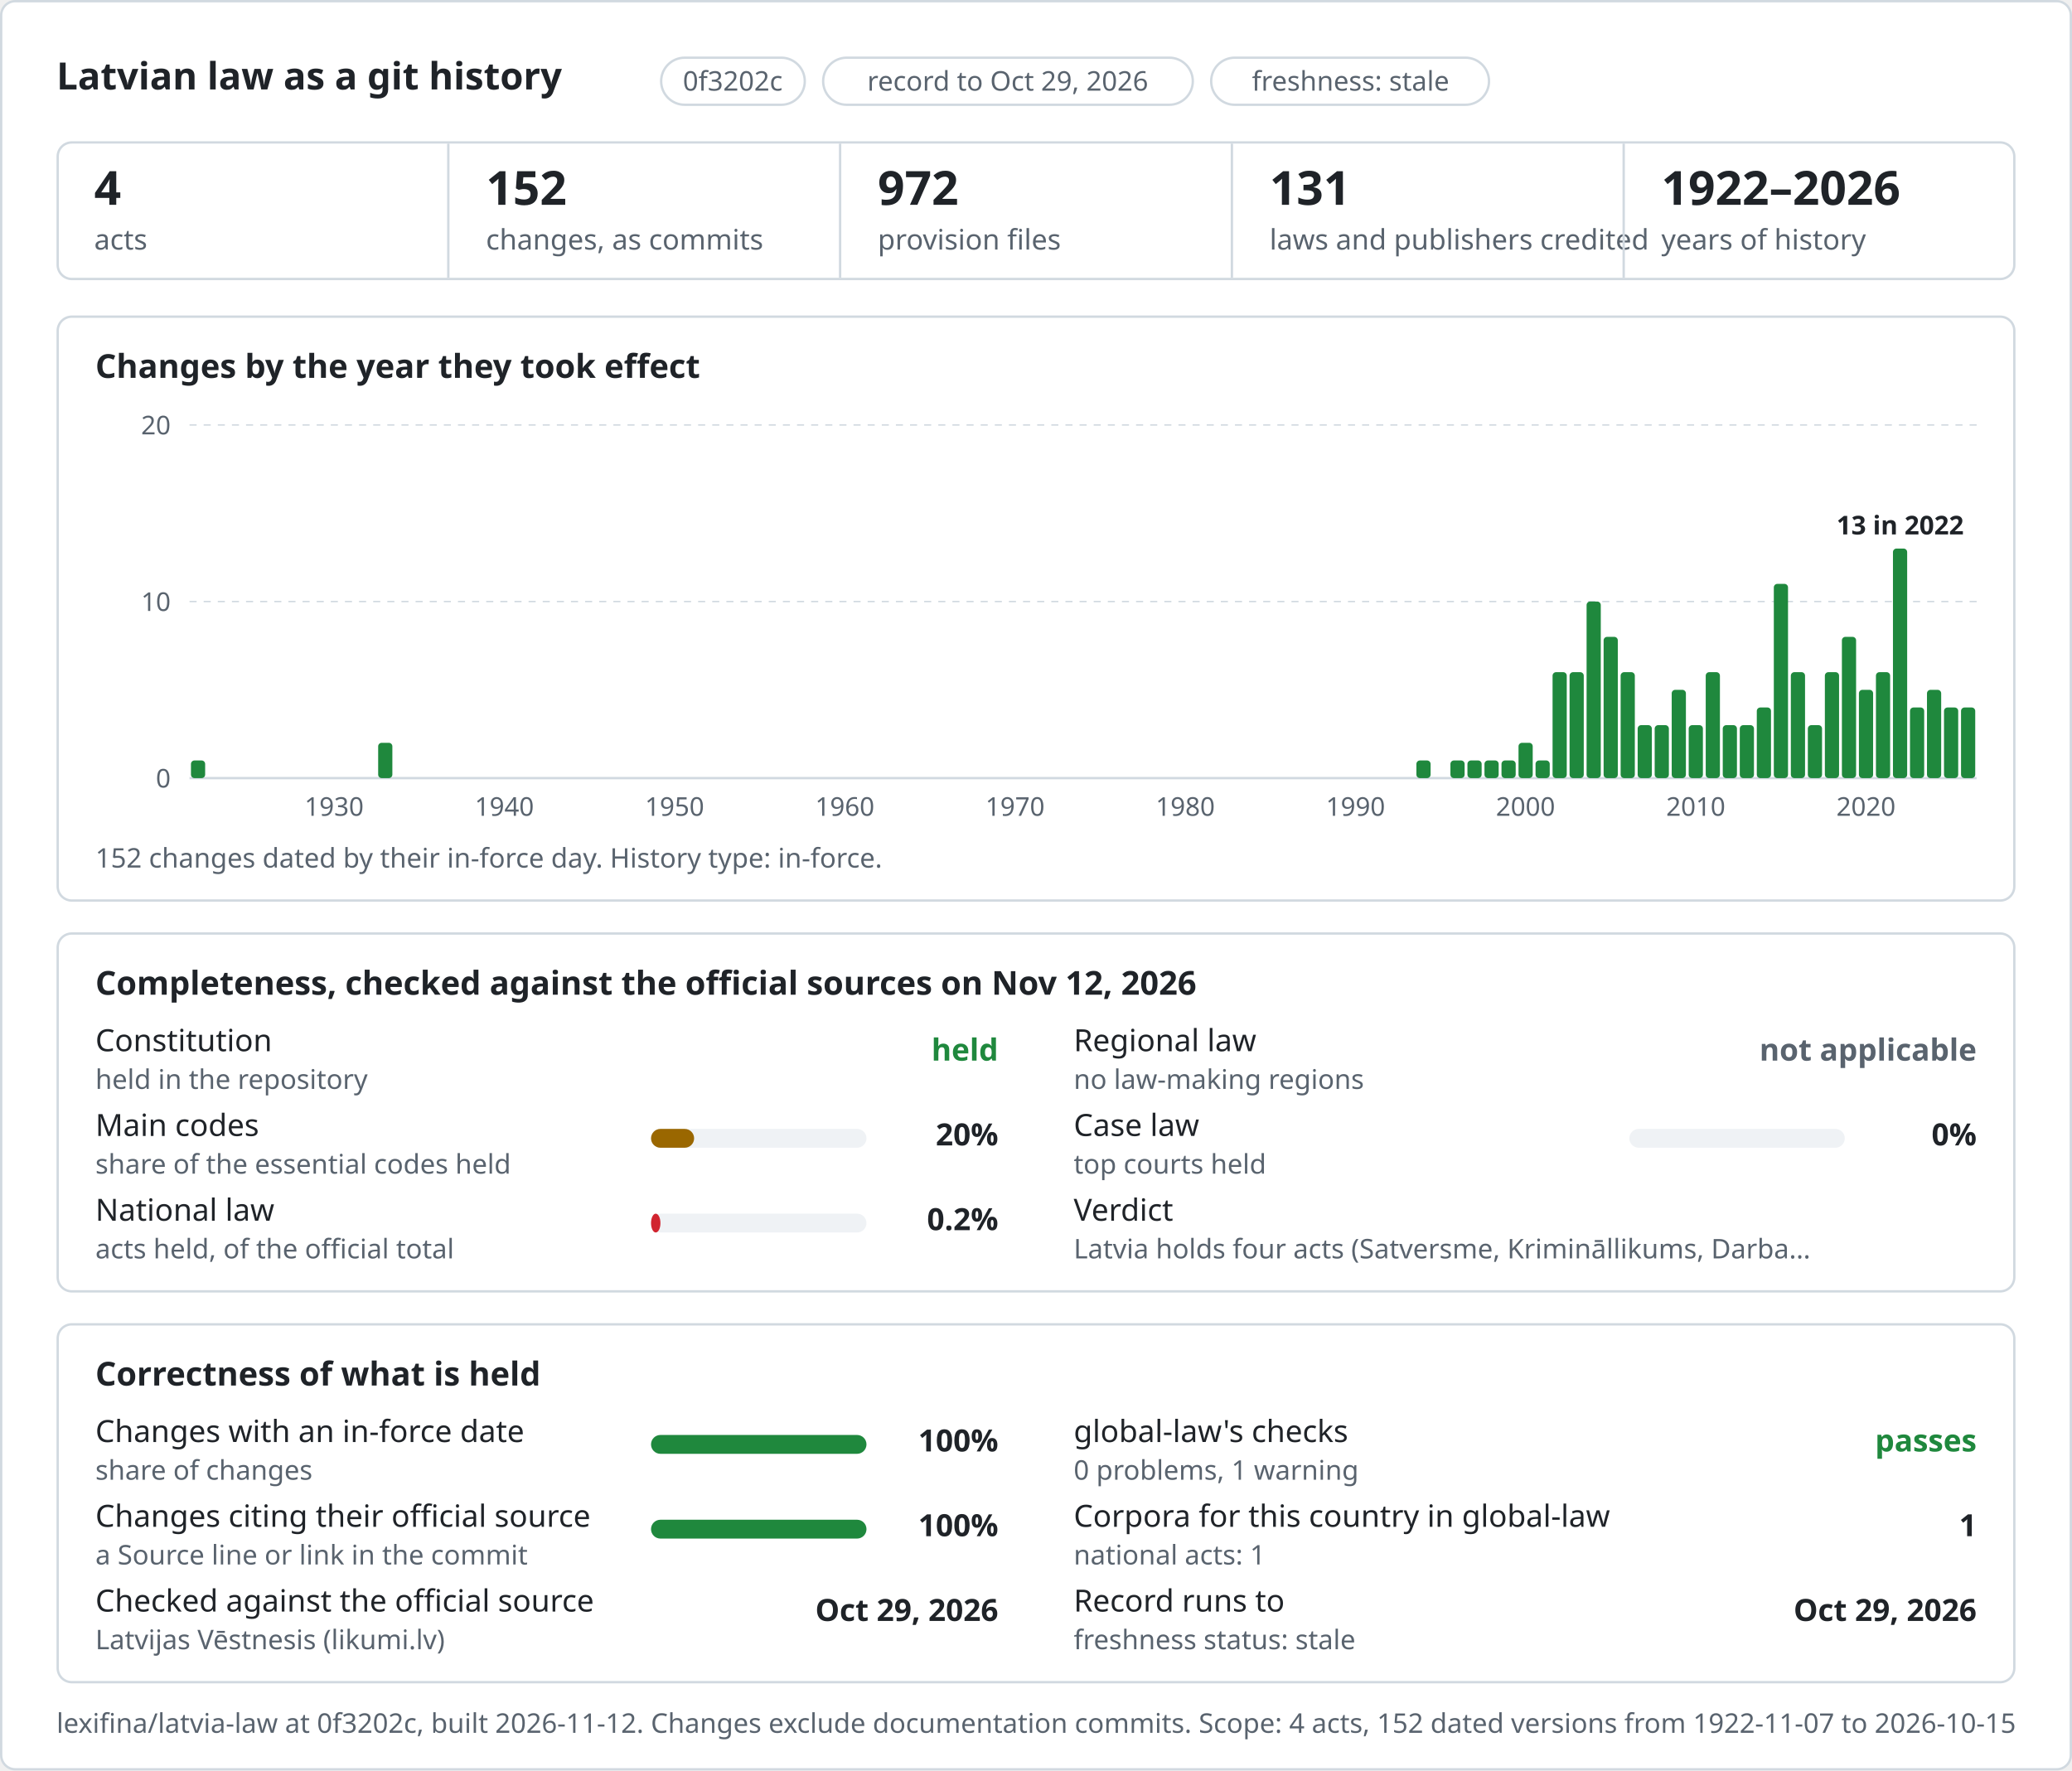
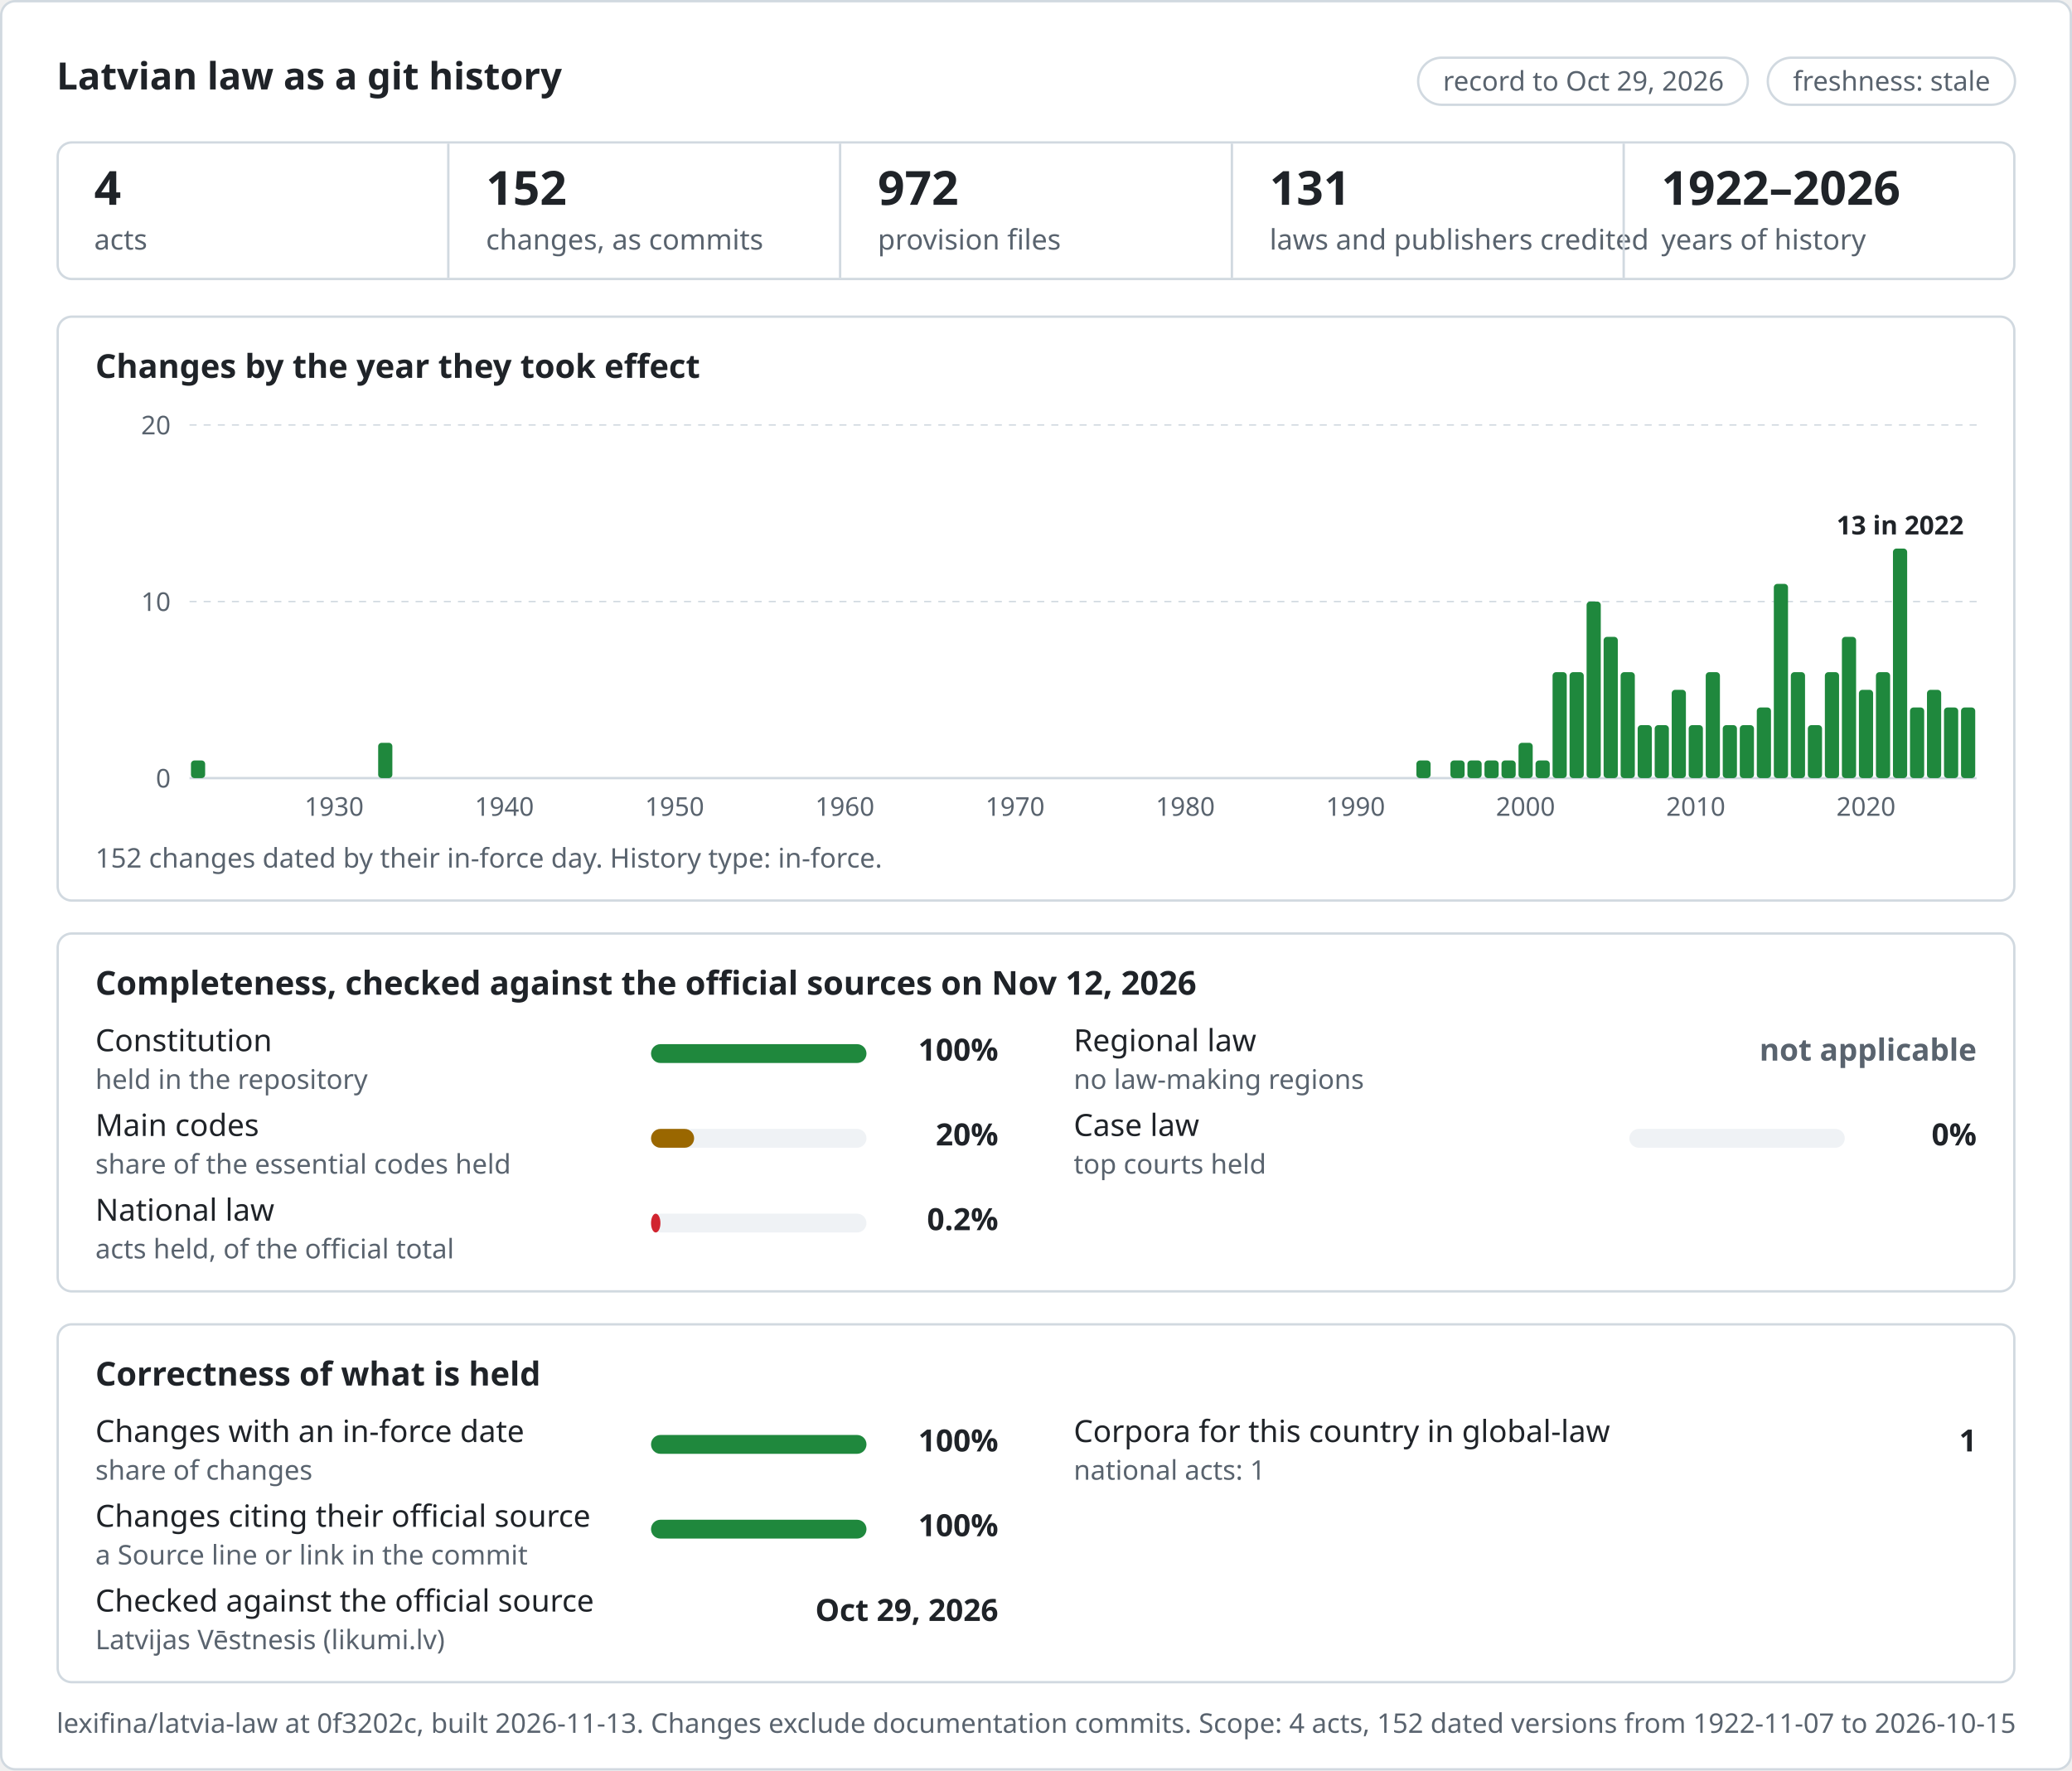
<svg xmlns="http://www.w3.org/2000/svg" width="880" height="752" viewBox="0 0 880 752" font-family="-apple-system,BlinkMacSystemFont,Segoe UI,Noto Sans,Helvetica,Arial,sans-serif">
  <rect x="0.5" y="0.5" width="879" height="751" rx="6" fill="#ffffff" stroke="#d1d9e0" />
  <text x="24" y="38" font-size="16" font-weight="600" fill="#1f2328">Latvian law as a git history</text>
-   <rect x="280.8" y="24.5" width="61" height="20" rx="10" fill="none" stroke="#d1d9e0" />
-   <text x="311.2" y="38.5" font-size="11.5" font-weight="500" text-anchor="middle" fill="#59636e">0f3202c</text>
-   <rect x="349.6" y="24.5" width="157" height="20" rx="10" fill="none" stroke="#d1d9e0" />
-   <text x="428.0" y="38.5" font-size="11.5" font-weight="500" text-anchor="middle" fill="#59636e">record to Oct 29, 2026</text>
-   <rect x="514.4" y="24.5" width="118" height="20" rx="10" fill="none" stroke="#d1d9e0" />
-   <text x="573.6" y="38.5" font-size="11.5" font-weight="500" text-anchor="middle" fill="#59636e">freshness: stale</text>
+   <rect x="602.3" y="24.5" width="140" height="20" rx="10" fill="none" stroke="#d1d9e0" />
+   <text x="672.5" y="38.5" font-size="11.5" font-weight="500" text-anchor="middle" fill="#59636e">record to Oct 29, 2026</text>
+   <rect x="750.8" y="24.5" width="105" height="20" rx="10" fill="none" stroke="#d1d9e0" />
+   <text x="803.4" y="38.5" font-size="11.5" font-weight="500" text-anchor="middle" fill="#59636e">freshness: stale</text>
  <rect x="24.5" y="60.5" width="831" height="58" rx="6" fill="#ffffff" stroke="#d1d9e0" />
  <text x="40.0" y="87" font-size="20" font-weight="600" fill="#1f2328">4</text>
  <text x="40.0" y="106" font-size="12" fill="#59636e">acts</text>
  <line x1="190.4" y1="61" x2="190.4" y2="118" stroke="#d1d9e0" />
  <text x="206.4" y="87" font-size="20" font-weight="600" fill="#1f2328">152</text>
  <text x="206.4" y="106" font-size="12" fill="#59636e">changes, as commits</text>
  <line x1="356.8" y1="61" x2="356.8" y2="118" stroke="#d1d9e0" />
  <text x="372.8" y="87" font-size="20" font-weight="600" fill="#1f2328">972</text>
  <text x="372.8" y="106" font-size="12" fill="#59636e">provision files</text>
  <line x1="523.2" y1="61" x2="523.2" y2="118" stroke="#d1d9e0" />
  <text x="539.2" y="87" font-size="20" font-weight="600" fill="#1f2328">131</text>
-   <text x="539.2" y="106" font-size="12" fill="#59636e">laws and publishers credited</text>
+   <text x="539.2" y="106" font-size="12" fill="#59636e" textLength="142" lengthAdjust="spacingAndGlyphs">laws and publishers credited</text>
  <line x1="689.6" y1="61" x2="689.6" y2="118" stroke="#d1d9e0" />
  <text x="705.6" y="87" font-size="20" font-weight="600" fill="#1f2328">1922–2026</text>
  <text x="705.6" y="106" font-size="12" fill="#59636e">years of history</text>
  <rect x="24.5" y="134.5" width="831" height="248" rx="6" fill="#ffffff" stroke="#d1d9e0" />
  <text x="40.5" y="160.5" font-size="14" font-weight="600" fill="#1f2328">Changes by the year they took effect</text>
  <line x1="80.5" y1="330.5" x2="839.5" y2="330.5" stroke="#d1d9e0" stroke-width="1" />
  <text x="72.5" y="334.5" font-size="11" text-anchor="end" fill="#59636e">0</text>
  <line x1="80.5" y1="255.5" x2="839.5" y2="255.5" stroke="#d1d9e0" stroke-width="0.6" stroke-dasharray="3 3" />
  <text x="72.5" y="259.5" font-size="11" text-anchor="end" fill="#59636e">10</text>
  <line x1="80.5" y1="180.5" x2="839.5" y2="180.5" stroke="#d1d9e0" stroke-width="0.6" stroke-dasharray="3 3" />
  <text x="72.5" y="184.5" font-size="11" text-anchor="end" fill="#59636e">20</text>
  <rect x="81.10" y="323.0" width="6.03" height="7.5" rx="1.5" fill="#1f883d" />
  <text x="141.9" y="346.5" font-size="11" text-anchor="middle" fill="#59636e">1930</text>
  <rect x="160.61" y="315.5" width="6.03" height="15.0" rx="1.5" fill="#1f883d" />
  <text x="214.2" y="346.5" font-size="11" text-anchor="middle" fill="#59636e">1940</text>
  <text x="286.5" y="346.5" font-size="11" text-anchor="middle" fill="#59636e">1950</text>
  <text x="358.8" y="346.5" font-size="11" text-anchor="middle" fill="#59636e">1960</text>
  <text x="431.1" y="346.5" font-size="11" text-anchor="middle" fill="#59636e">1970</text>
  <text x="503.4" y="346.5" font-size="11" text-anchor="middle" fill="#59636e">1980</text>
  <text x="575.7" y="346.5" font-size="11" text-anchor="middle" fill="#59636e">1990</text>
  <rect x="601.56" y="323.0" width="6.03" height="7.5" rx="1.5" fill="#1f883d" />
  <rect x="616.01" y="323.0" width="6.03" height="7.5" rx="1.5" fill="#1f883d" />
  <rect x="623.24" y="323.0" width="6.03" height="7.5" rx="1.5" fill="#1f883d" />
  <rect x="630.47" y="323.0" width="6.03" height="7.5" rx="1.5" fill="#1f883d" />
  <rect x="637.70" y="323.0" width="6.03" height="7.5" rx="1.5" fill="#1f883d" />
  <rect x="644.93" y="315.5" width="6.03" height="15.0" rx="1.5" fill="#1f883d" />
  <text x="647.9" y="346.5" font-size="11" text-anchor="middle" fill="#59636e">2000</text>
  <rect x="652.16" y="323.0" width="6.03" height="7.5" rx="1.5" fill="#1f883d" />
  <rect x="659.39" y="285.5" width="6.03" height="45.0" rx="1.5" fill="#1f883d" />
  <rect x="666.61" y="285.5" width="6.03" height="45.0" rx="1.5" fill="#1f883d" />
  <rect x="673.84" y="255.5" width="6.03" height="75.0" rx="1.5" fill="#1f883d" />
  <rect x="681.07" y="270.5" width="6.03" height="60.0" rx="1.5" fill="#1f883d" />
  <rect x="688.30" y="285.5" width="6.03" height="45.0" rx="1.5" fill="#1f883d" />
  <rect x="695.53" y="308.0" width="6.03" height="22.5" rx="1.5" fill="#1f883d" />
  <rect x="702.76" y="308.0" width="6.03" height="22.5" rx="1.5" fill="#1f883d" />
  <rect x="709.99" y="293.0" width="6.03" height="37.5" rx="1.5" fill="#1f883d" />
  <rect x="717.21" y="308.0" width="6.03" height="22.5" rx="1.5" fill="#1f883d" />
  <text x="720.2" y="346.5" font-size="11" text-anchor="middle" fill="#59636e">2010</text>
  <rect x="724.44" y="285.5" width="6.03" height="45.0" rx="1.5" fill="#1f883d" />
  <rect x="731.67" y="308.0" width="6.03" height="22.5" rx="1.5" fill="#1f883d" />
  <rect x="738.90" y="308.0" width="6.03" height="22.5" rx="1.5" fill="#1f883d" />
  <rect x="746.13" y="300.5" width="6.03" height="30.0" rx="1.5" fill="#1f883d" />
  <rect x="753.36" y="248.0" width="6.03" height="82.5" rx="1.5" fill="#1f883d" />
  <rect x="760.59" y="285.5" width="6.03" height="45.0" rx="1.5" fill="#1f883d" />
  <rect x="767.81" y="308.0" width="6.03" height="22.5" rx="1.5" fill="#1f883d" />
  <rect x="775.04" y="285.5" width="6.03" height="45.0" rx="1.5" fill="#1f883d" />
  <rect x="782.27" y="270.5" width="6.03" height="60.0" rx="1.5" fill="#1f883d" />
  <rect x="789.50" y="293.0" width="6.03" height="37.5" rx="1.5" fill="#1f883d" />
  <text x="792.5" y="346.5" font-size="11" text-anchor="middle" fill="#59636e">2020</text>
  <rect x="796.73" y="285.5" width="6.03" height="45.0" rx="1.5" fill="#1f883d" />
  <rect x="803.96" y="233.0" width="6.03" height="97.5" rx="1.5" fill="#1f883d" />
  <text x="807.0" y="227.0" font-size="11" font-weight="600" text-anchor="middle" fill="#1f2328">13 in 2022</text>
  <rect x="811.19" y="300.5" width="6.03" height="30.0" rx="1.5" fill="#1f883d" />
  <rect x="818.41" y="293.0" width="6.03" height="37.5" rx="1.5" fill="#1f883d" />
  <rect x="825.64" y="300.5" width="6.03" height="30.0" rx="1.5" fill="#1f883d" />
  <rect x="832.87" y="300.5" width="6.03" height="30.0" rx="1.5" fill="#1f883d" />
  <text x="40.5" y="368.5" font-size="11.5" fill="#59636e">152 changes dated by their in-force day. History type: in-force.</text>
  <rect x="24.5" y="396.5" width="831" height="152" rx="6" fill="#ffffff" stroke="#d1d9e0" />
  <text x="40.5" y="422.5" font-size="14" font-weight="600" fill="#1f2328">Completeness, checked against the official sources on Nov 12, 2026</text>
  <text x="40.5" y="446.5" font-size="13" fill="#1f2328">Constitution</text>
  <text x="40.5" y="462.5" font-size="11.5" fill="#59636e">held in the repository</text>
-   <text x="424.0" y="450.5" font-size="13" font-weight="600" text-anchor="end" fill="#1f883d">held</text>
+   <g>
+     <rect x="276.5" y="443.5" width="91.5" height="8" rx="4" fill="#eff2f5" />
+     <rect x="276.5" y="443.5" width="91.5" height="8" rx="4" fill="#1f883d" />
+   </g>
+   <text x="424.0" y="450.5" font-size="13" font-weight="600" text-anchor="end" fill="#1f2328">100%</text>
  <text x="40.5" y="482.5" font-size="13" fill="#1f2328">Main codes</text>
  <text x="40.5" y="498.5" font-size="11.5" fill="#59636e">share of the essential codes held</text>
  <g>
    <rect x="276.5" y="479.5" width="91.5" height="8" rx="4" fill="#eff2f5" />
    <rect x="276.5" y="479.5" width="18.3" height="8" rx="4" fill="#9a6700" />
  </g>
  <text x="424.0" y="486.5" font-size="13" font-weight="600" text-anchor="end" fill="#1f2328">20%</text>
  <text x="40.5" y="518.5" font-size="13" fill="#1f2328">National law</text>
  <text x="40.5" y="534.5" font-size="11.5" fill="#59636e">acts held, of the official total</text>
  <g>
    <rect x="276.5" y="515.5" width="91.5" height="8" rx="4" fill="#eff2f5" />
    <rect x="276.5" y="515.5" width="4.0" height="8" rx="4" fill="#d1242f" />
  </g>
  <text x="424.0" y="522.5" font-size="13" font-weight="600" text-anchor="end" fill="#1f2328">0.2%</text>
  <text x="456.0" y="446.5" font-size="13" fill="#1f2328">Regional law</text>
  <text x="456.0" y="462.5" font-size="11.5" fill="#59636e">no law-making regions</text>
  <text x="839.5" y="450.5" font-size="13" font-weight="600" text-anchor="end" fill="#59636e">not applicable</text>
  <text x="456.0" y="482.5" font-size="13" fill="#1f2328">Case law</text>
  <text x="456.0" y="498.5" font-size="11.5" fill="#59636e">top courts held</text>
  <g>
    <rect x="692.0" y="479.5" width="91.5" height="8" rx="4" fill="#eff2f5" />
  </g>
  <text x="839.5" y="486.5" font-size="13" font-weight="600" text-anchor="end" fill="#1f2328">0%</text>
-   <text x="456.0" y="518.5" font-size="13" fill="#1f2328">Verdict</text>
-   <text x="456.0" y="534.5" font-size="11.5" fill="#59636e">Latvia holds four acts (Satversme, Krimināllikums, Darba…</text>
-   <text x="839.5" y="522.5" font-size="13" font-weight="600" text-anchor="end" fill="#59636e" />
  <rect x="24.5" y="562.5" width="831" height="152" rx="6" fill="#ffffff" stroke="#d1d9e0" />
  <text x="40.5" y="588.5" font-size="14" font-weight="600" fill="#1f2328">Correctness of what is held</text>
  <text x="40.5" y="612.5" font-size="13" fill="#1f2328">Changes with an in-force date</text>
  <text x="40.5" y="628.5" font-size="11.5" fill="#59636e">share of changes</text>
  <g>
    <rect x="276.5" y="609.5" width="91.5" height="8" rx="4" fill="#eff2f5" />
    <rect x="276.5" y="609.5" width="91.5" height="8" rx="4" fill="#1f883d" />
  </g>
  <text x="424.0" y="616.5" font-size="13" font-weight="600" text-anchor="end" fill="#1f2328">100%</text>
  <text x="40.5" y="648.5" font-size="13" fill="#1f2328">Changes citing their official source</text>
  <text x="40.5" y="664.5" font-size="11.5" fill="#59636e">a Source line or link in the commit</text>
  <g>
    <rect x="276.5" y="645.5" width="91.5" height="8" rx="4" fill="#eff2f5" />
    <rect x="276.5" y="645.5" width="91.5" height="8" rx="4" fill="#1f883d" />
  </g>
  <text x="424.0" y="652.5" font-size="13" font-weight="600" text-anchor="end" fill="#1f2328">100%</text>
  <text x="40.5" y="684.5" font-size="13" fill="#1f2328">Checked against the official source</text>
  <text x="40.5" y="700.5" font-size="11.5" fill="#59636e">Latvijas Vēstnesis (likumi.lv)</text>
  <text x="424.0" y="688.5" font-size="13" font-weight="600" text-anchor="end" fill="#1f2328">Oct 29, 2026</text>
-   <text x="456.0" y="612.5" font-size="13" fill="#1f2328">global-law's checks</text>
-   <text x="456.0" y="628.5" font-size="11.5" fill="#59636e">0 problems, 1 warning</text>
-   <text x="839.5" y="616.5" font-size="13" font-weight="600" text-anchor="end" fill="#1f883d">passes</text>
-   <text x="456.0" y="648.5" font-size="13" fill="#1f2328">Corpora for this country in global-law</text>
-   <text x="456.0" y="664.5" font-size="11.5" fill="#59636e">national acts: 1</text>
-   <text x="839.5" y="652.5" font-size="13" font-weight="600" text-anchor="end" fill="#1f2328">1</text>
-   <text x="456.0" y="684.5" font-size="13" fill="#1f2328">Record runs to</text>
-   <text x="456.0" y="700.5" font-size="11.5" fill="#59636e">freshness status: stale</text>
-   <text x="839.5" y="688.5" font-size="13" font-weight="600" text-anchor="end" fill="#1f2328">Oct 29, 2026</text>
-   <text x="24" y="736" font-size="11.5" fill="#59636e">lexifina/latvia-law at 0f3202c, built 2026-11-12. Changes exclude documentation commits. Scope: 4 acts, 152 dated versions from 1922-11-07 to 2026-10-15</text>
+   <text x="456.0" y="612.5" font-size="13" fill="#1f2328">Corpora for this country in global-law</text>
+   <text x="456.0" y="628.5" font-size="11.5" fill="#59636e">national acts: 1</text>
+   <text x="839.5" y="616.5" font-size="13" font-weight="600" text-anchor="end" fill="#1f2328">1</text>
+   <text x="24" y="736" font-size="11.5" fill="#59636e">lexifina/latvia-law at 0f3202c, built 2026-11-13. Changes exclude documentation commits. Scope: 4 acts, 152 dated versions from 1922-11-07 to 2026-10-15</text>
</svg>
